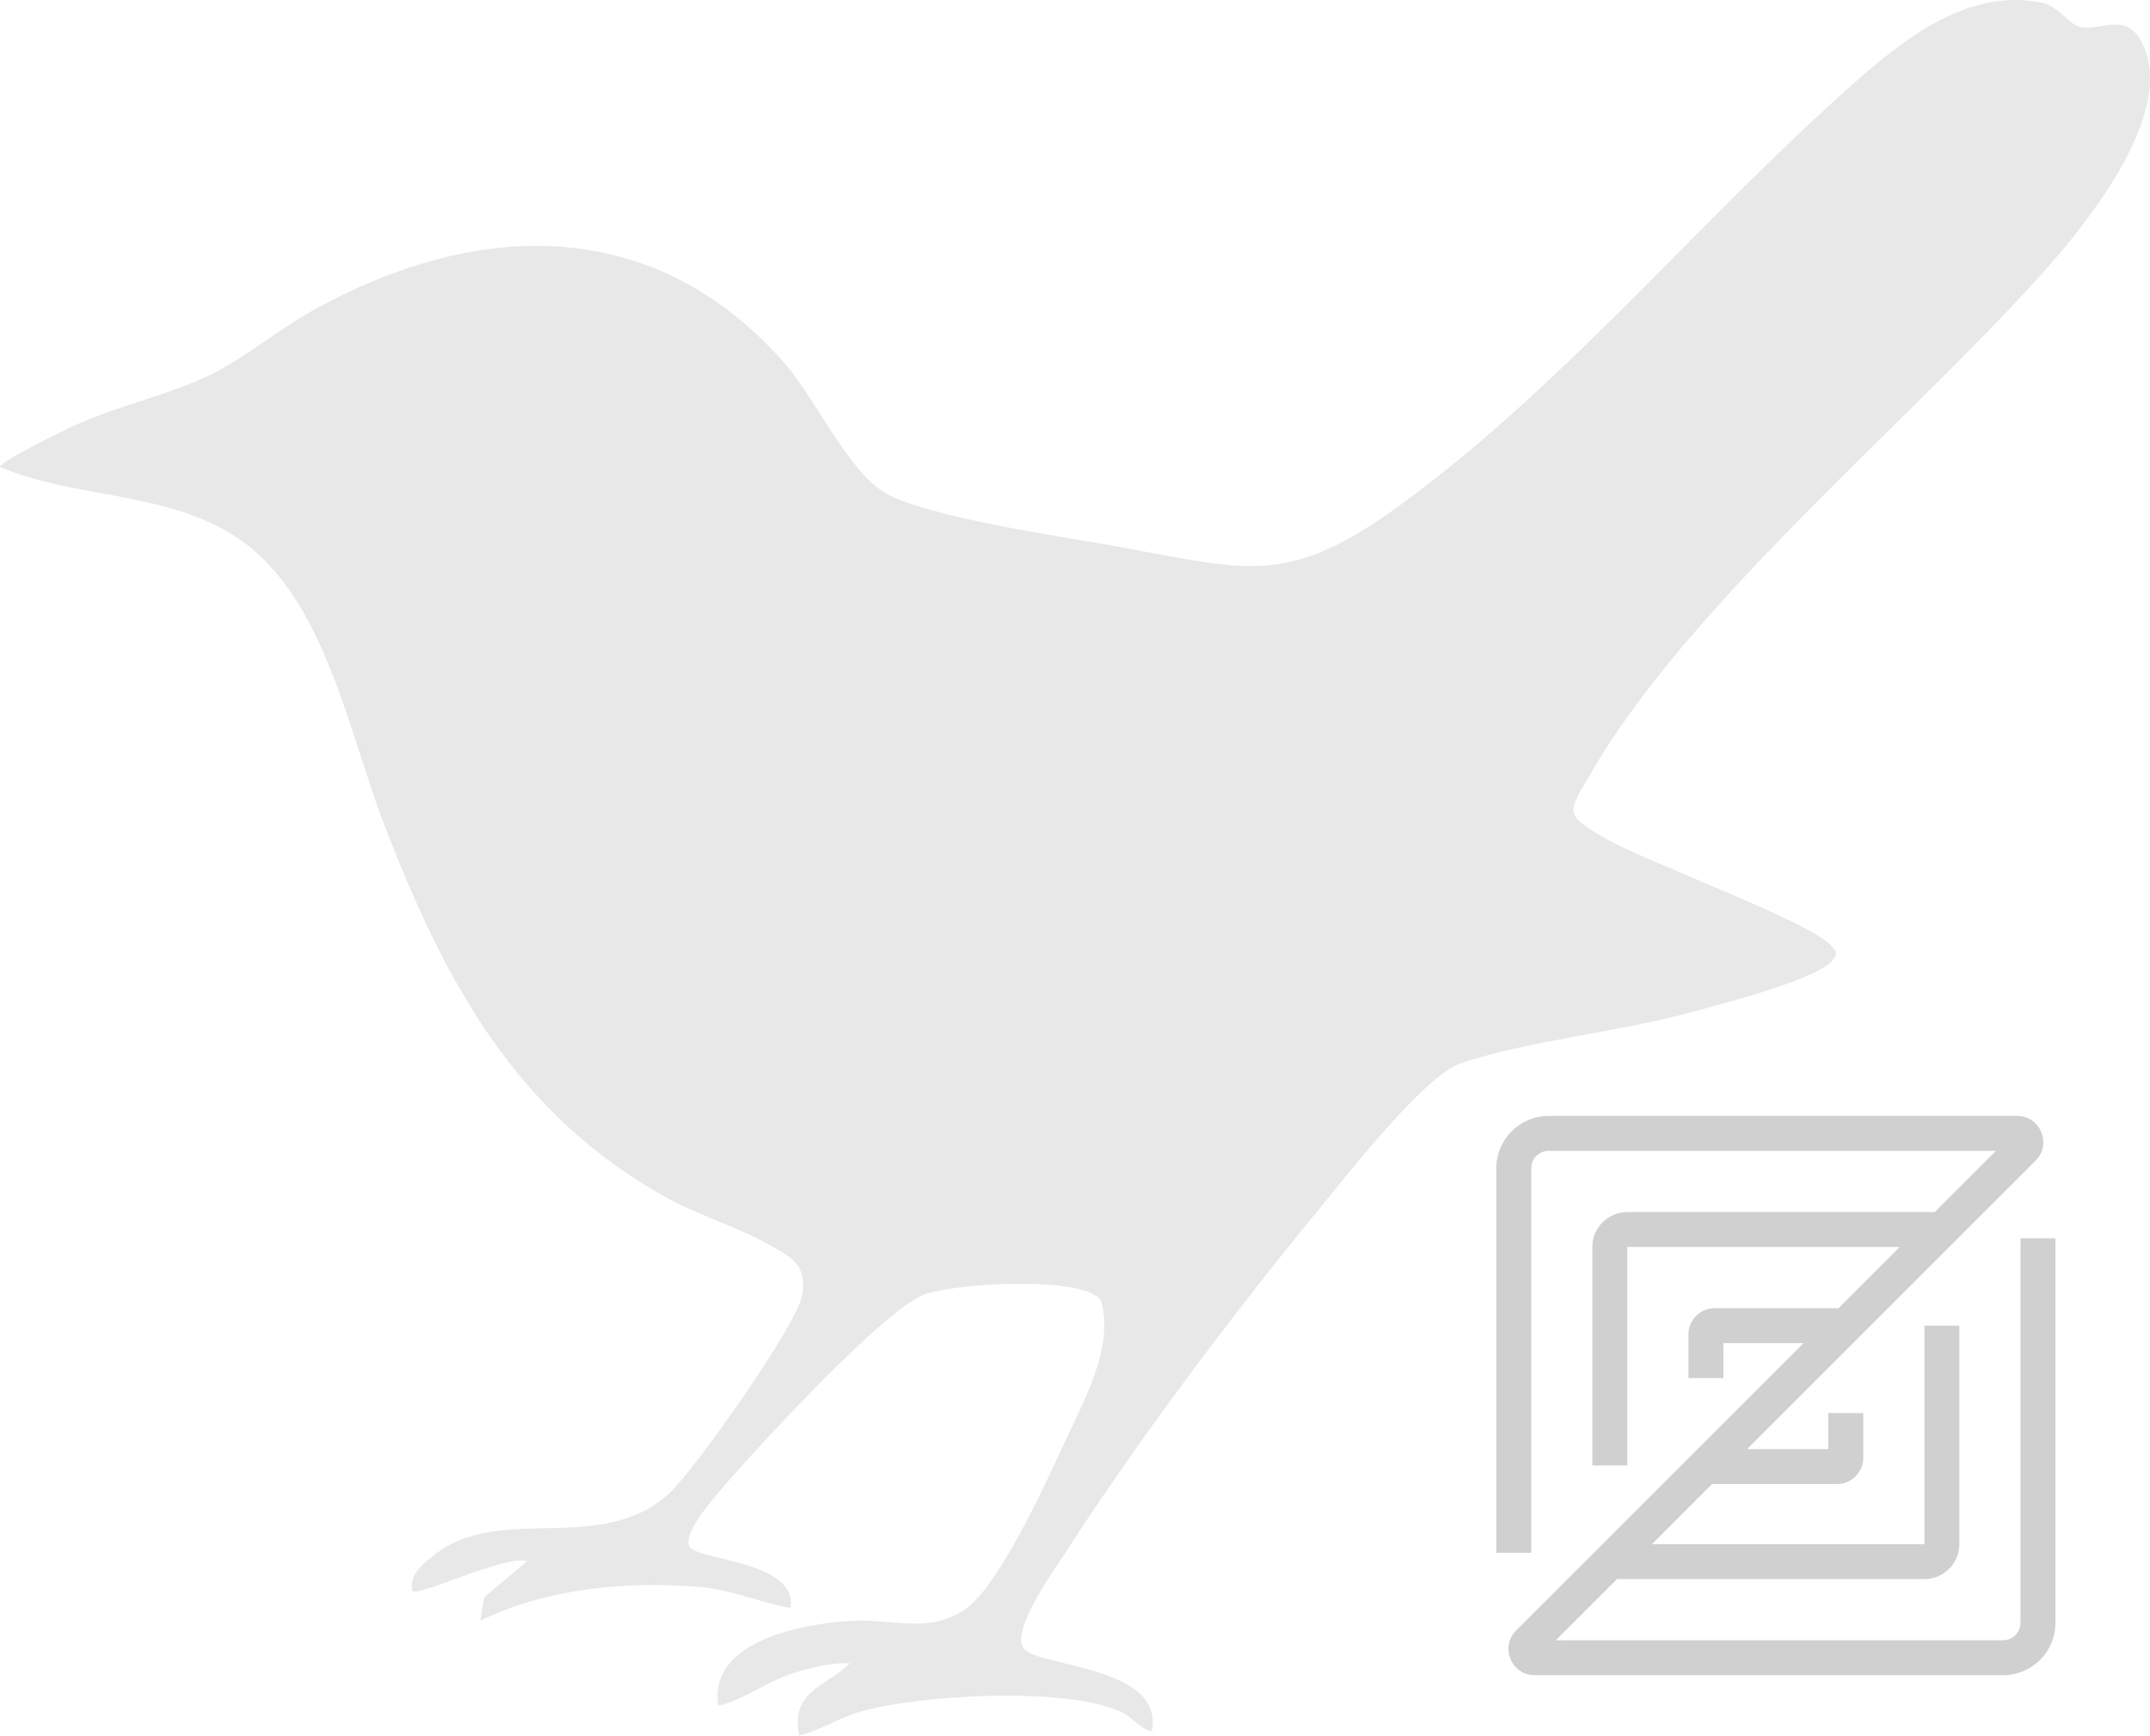
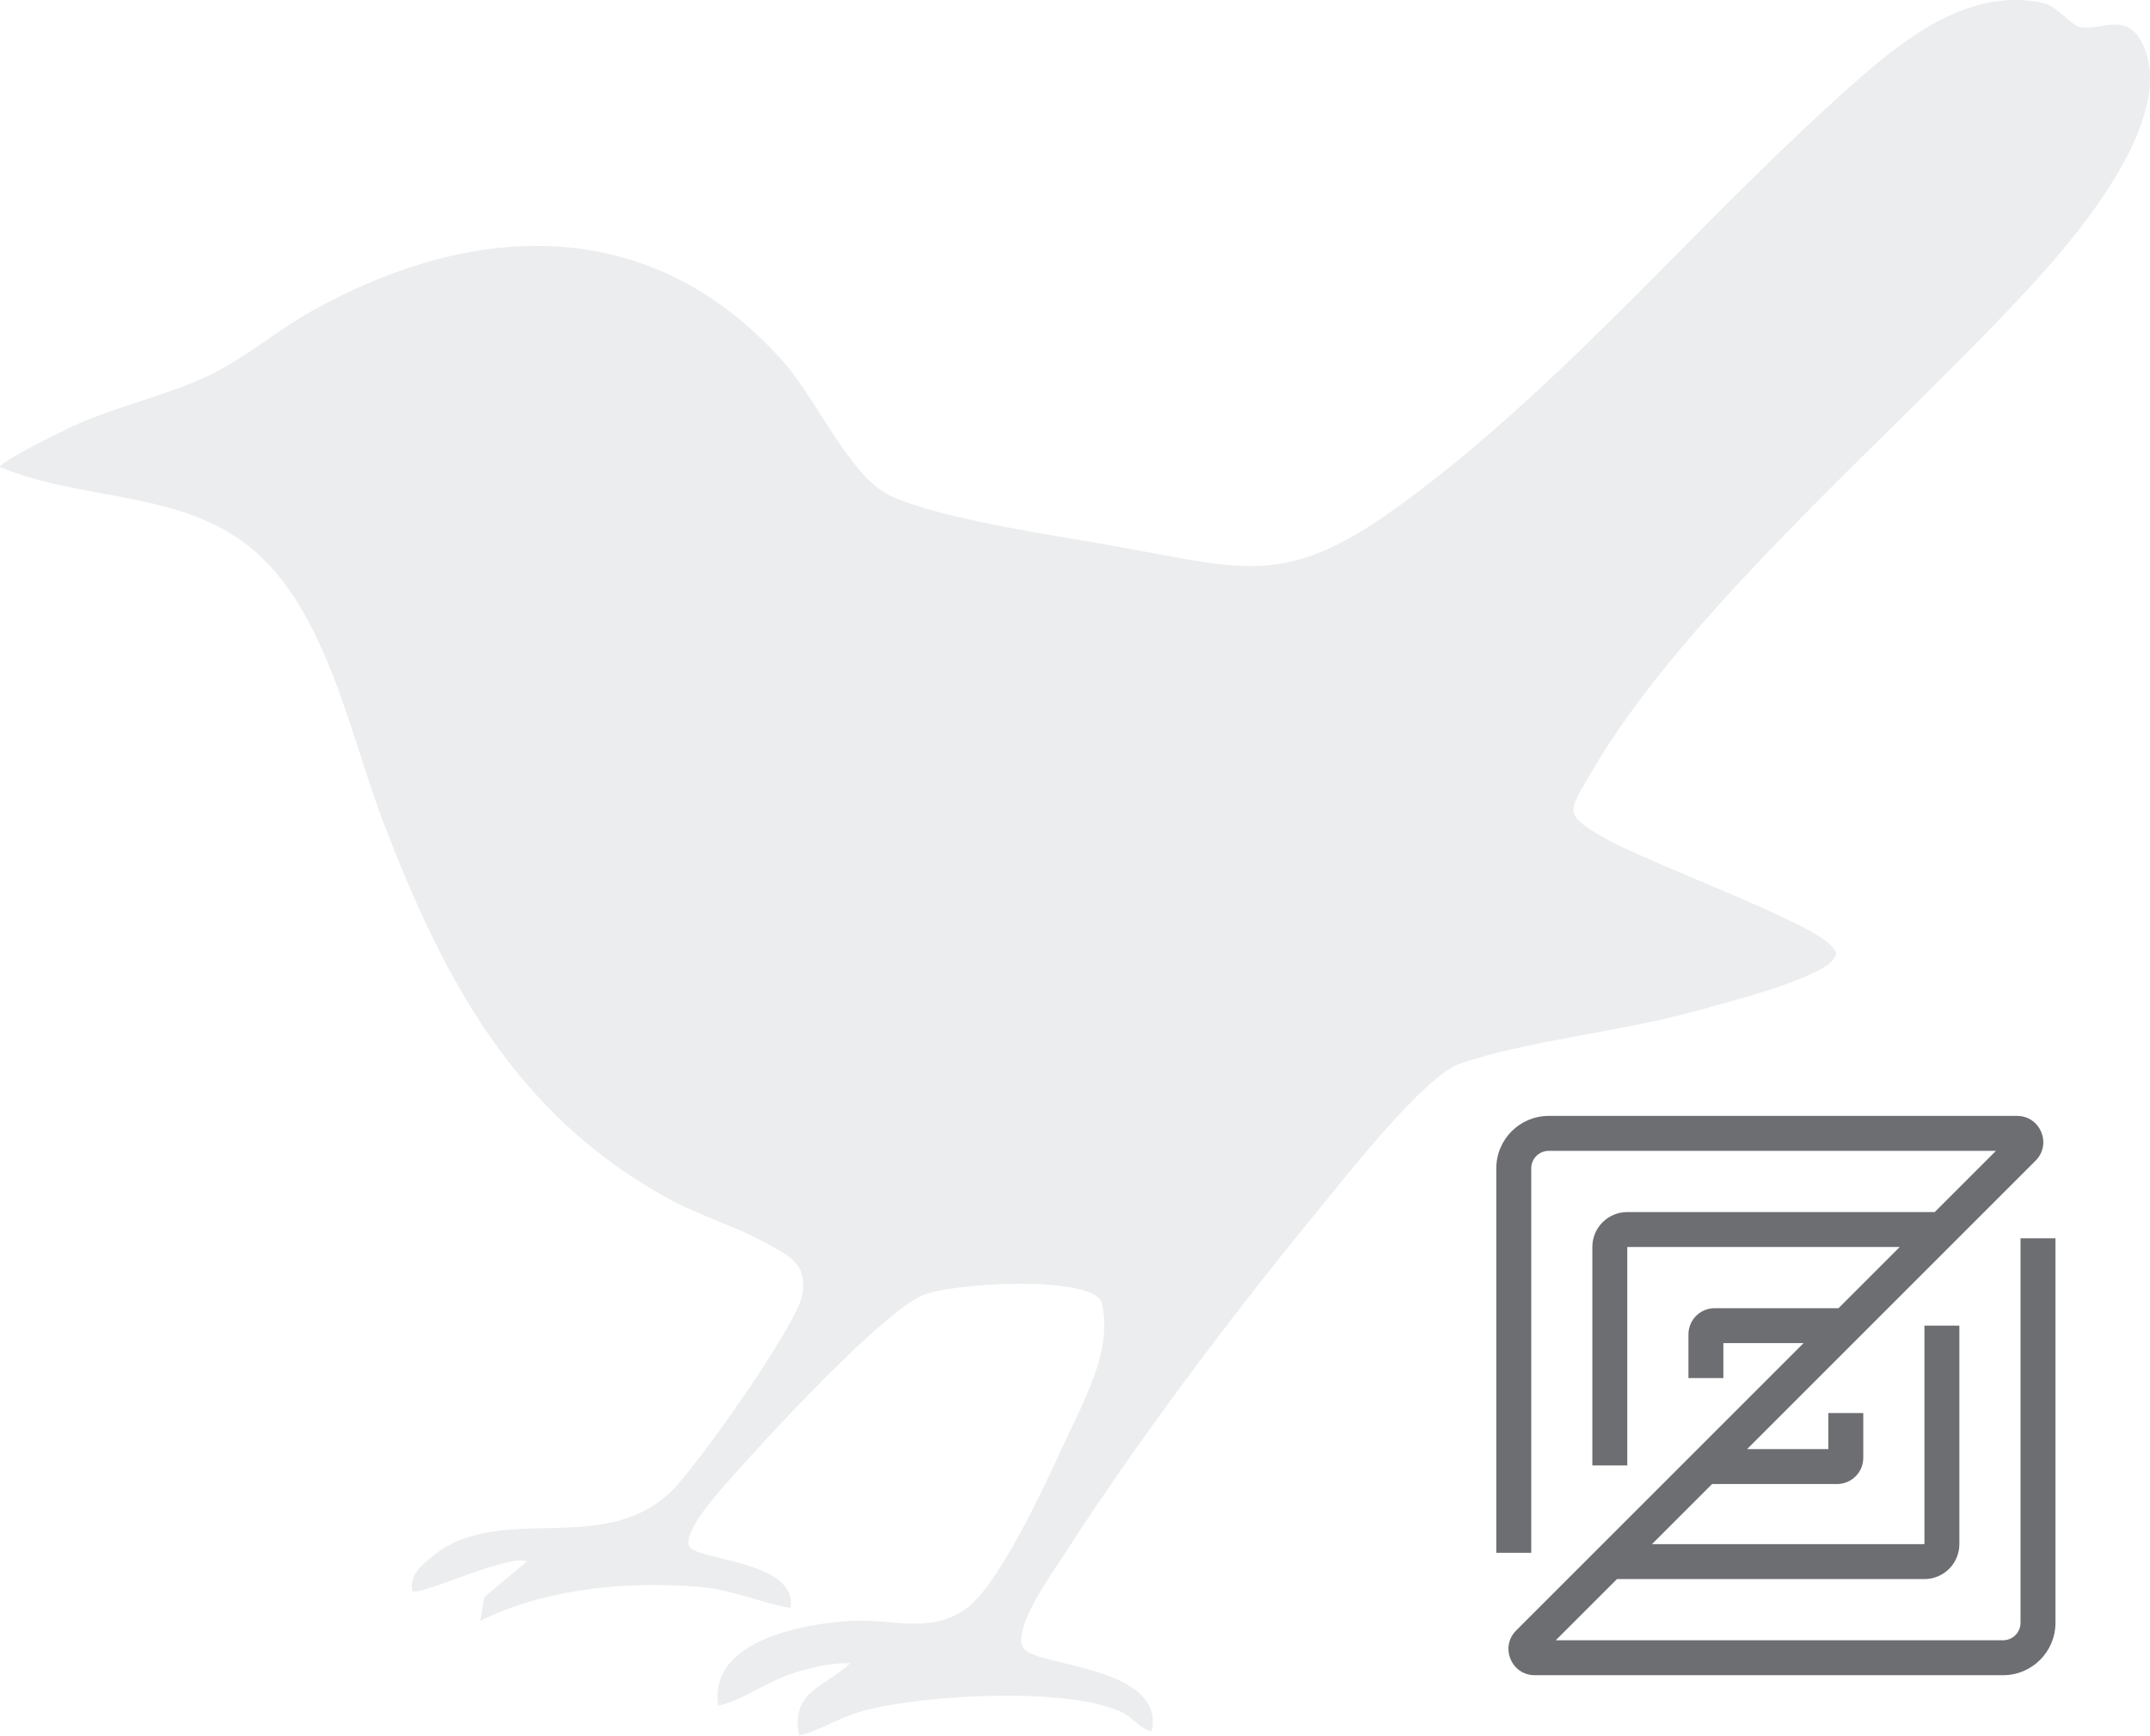
<svg xmlns="http://www.w3.org/2000/svg" id="Layer_1" viewBox="0 0 371.62 300.03">
-   <path d="M352.29,48.05c-23.04,25.47-60.66,56.79-77.38,85.72-3.85,6.66-4.66,6.92,2.05,10.89,7.39,4.39,36.8,14.92,39.74,19.06.46.65,1.01,1.02.36,1.86-1.79,3.56-19.97,8.09-24.5,9.35-12.23,3.39-29.39,5.13-40.25,8.98-6.25,2.22-19.66,19.45-24.55,25.41-14.82,18.06-31.04,39.58-43.66,59.19-2.04,3.16-9.52,13.48-7.12,16.53,2.5,3.17,24.39,2.94,22.11,14.26-2.38-.53-3.19-2.45-5.66-3.52-9.64-4.14-34.2-2.82-44.45.06-4.1,1.15-6.93,3.23-10.86,4.19-1.51-7.73,4.49-8.31,8.81-12.48-3.25-.14-6.64.73-9.71,1.67-4.77,1.48-8.47,4.58-13.06,5.67-1.82-11.27,14.8-14.24,23.14-14.68,6.96-.37,13.16,2.26,19.42-1.9,5.67-3.77,13.77-21.22,16.84-27.97,3.44-7.57,9.14-17.21,6.75-25.46-2.63-4.45-26.15-3.07-30.93-.92-7.25,3.26-27.28,25-33.4,31.98-1.88,2.15-7.79,8.65-6.91,11.3.84,2.53,18.96,2.5,17.57,10.75-5.37-.96-10.23-3.2-15.8-3.66-12.55-1.02-26.51.29-37.83,5.87l.7-4.08,7.38-6.2c-3.28-1.29-18.8,6.16-19.83,5.13-.55-2.85,1.75-4.59,3.73-6.17,11.43-9.15,28.88.17,40.71-10.73,4.35-4.01,22.23-29.28,22.99-34.34.8-5.4-2.1-6.58-6.22-8.87-5.25-2.92-11.67-4.8-17.15-7.83-26.3-14.51-38.65-37.76-49.02-64.85-6.05-15.79-10.18-38.65-24.63-48.84-12.19-8.59-28.44-7.06-41.67-12.69.04-.96,10.97-6.31,12.72-7.11,7.69-3.5,16.27-5.27,23.55-8.78,5.98-2.88,11.68-7.75,17.59-11.05,28.29-15.82,59.03-16.84,81.69,8.93,5.59,6.35,11.38,19.64,18.22,22.92,8.14,3.91,27.53,6.78,37.1,8.45,24.72,4.3,31.13,8.09,52.23-7.56,28.5-21.14,51.4-49.33,77.94-72.67,8.57-7.53,19.46-15.92,31.8-13.41,3.02.61,4.84,3.89,6.81,4.24,3.76.68,8.04-2.91,10.8,3.14,5.6,12.32-10.32,31.55-18.16,40.22Z" fill="#E8E8E8" />
-   <path d="M267.69,198.96c-1.67,0-3.02,1.35-3.02,3.02v66.47h-6.04v-66.47c0-5.01,4.06-9.06,9.06-9.06h80.95c4.04,0,6.06,4.88,3.2,7.74l-49.86,49.86h14.04v-6.23h6.04v7.74c0,2.5-2.03,4.53-4.53,4.53h-21.6l-10.39,10.39h47.09v-37.77h6.04v37.77c0,3.34-2.71,6.04-6.04,6.04h-53.14l-10.58,10.58h77.31c1.67,0,3.02-1.35,3.02-3.02v-66.47h6.04v66.47c0,5.01-4.06,9.06-9.06,9.06h-80.95c-4.04,0-6.06-4.88-3.2-7.74l49.67-49.67h-13.86v6.04h-6.04v-7.55c0-2.5,2.03-4.53,4.53-4.53h21.41l10.58-10.58h-47.09v37.77h-6.04v-37.77c0-3.34,2.71-6.04,6.04-6.04h53.14l10.58-10.58h-77.31Z" fill-rule="evenodd" fill="#B3B3B3" fill-opacity="0.62" />
+   <path d="M352.29,48.05c-23.04,25.47-60.66,56.79-77.38,85.72-3.85,6.66-4.66,6.92,2.05,10.89,7.39,4.39,36.8,14.92,39.74,19.06.46.65,1.01,1.02.36,1.86-1.79,3.56-19.97,8.09-24.5,9.35-12.23,3.39-29.39,5.13-40.25,8.98-6.25,2.22-19.66,19.45-24.55,25.41-14.82,18.06-31.04,39.58-43.66,59.19-2.04,3.16-9.52,13.48-7.12,16.53,2.5,3.17,24.39,2.94,22.11,14.26-2.38-.53-3.19-2.45-5.66-3.52-9.64-4.14-34.2-2.82-44.45.06-4.1,1.15-6.93,3.23-10.86,4.19-1.51-7.73,4.49-8.31,8.81-12.48-3.25-.14-6.64.73-9.71,1.67-4.77,1.48-8.47,4.58-13.06,5.67-1.82-11.27,14.8-14.24,23.14-14.68,6.96-.37,13.16,2.26,19.42-1.9,5.67-3.77,13.77-21.22,16.84-27.97,3.44-7.57,9.14-17.21,6.75-25.46-2.63-4.45-26.15-3.07-30.93-.92-7.25,3.26-27.28,25-33.4,31.98-1.88,2.15-7.79,8.65-6.91,11.3.84,2.53,18.96,2.5,17.57,10.75-5.37-.96-10.23-3.2-15.8-3.66-12.55-1.02-26.51.29-37.83,5.87l.7-4.08,7.38-6.2c-3.28-1.29-18.8,6.16-19.83,5.13-.55-2.85,1.75-4.59,3.73-6.17,11.43-9.15,28.88.17,40.71-10.73,4.35-4.01,22.23-29.28,22.99-34.34.8-5.4-2.1-6.58-6.22-8.87-5.25-2.92-11.67-4.8-17.15-7.83-26.3-14.51-38.65-37.76-49.02-64.85-6.05-15.79-10.18-38.65-24.63-48.84-12.19-8.59-28.44-7.06-41.67-12.69.04-.96,10.97-6.31,12.72-7.11,7.69-3.5,16.27-5.27,23.55-8.78,5.98-2.88,11.68-7.75,17.59-11.05,28.29-15.82,59.03-16.84,81.69,8.93,5.59,6.35,11.38,19.64,18.22,22.92,8.14,3.91,27.53,6.78,37.1,8.45,24.72,4.3,31.13,8.09,52.23-7.56,28.5-21.14,51.4-49.33,77.94-72.67,8.57-7.53,19.46-15.92,31.8-13.41,3.02.61,4.84,3.89,6.81,4.24,3.76.68,8.04-2.91,10.8,3.14,5.6,12.32-10.32,31.55-18.16,40.22Z" fill="#ECEDEE" />
+   <path d="M267.69,198.96c-1.67,0-3.02,1.35-3.02,3.02v66.47h-6.04v-66.47c0-5.01,4.06-9.06,9.06-9.06h80.95c4.04,0,6.06,4.88,3.2,7.74l-49.86,49.86h14.04v-6.23h6.04v7.74c0,2.5-2.03,4.53-4.53,4.53h-21.6l-10.39,10.39h47.09v-37.77h6.04v37.77c0,3.34-2.71,6.04-6.04,6.04h-53.14l-10.58,10.58h77.31c1.67,0,3.02-1.35,3.02-3.02v-66.47h6.04v66.47c0,5.01-4.06,9.06-9.06,9.06h-80.95c-4.04,0-6.06-4.88-3.2-7.74l49.67-49.67h-13.86v6.04h-6.04v-7.55c0-2.5,2.03-4.53,4.53-4.53h21.41l10.58-10.58h-47.09v37.77h-6.04v-37.77c0-3.34,2.71-6.04,6.04-6.04h53.14l10.58-10.58h-77.31Z" fill-rule="evenodd" fill="#6D6E72" />
</svg>
